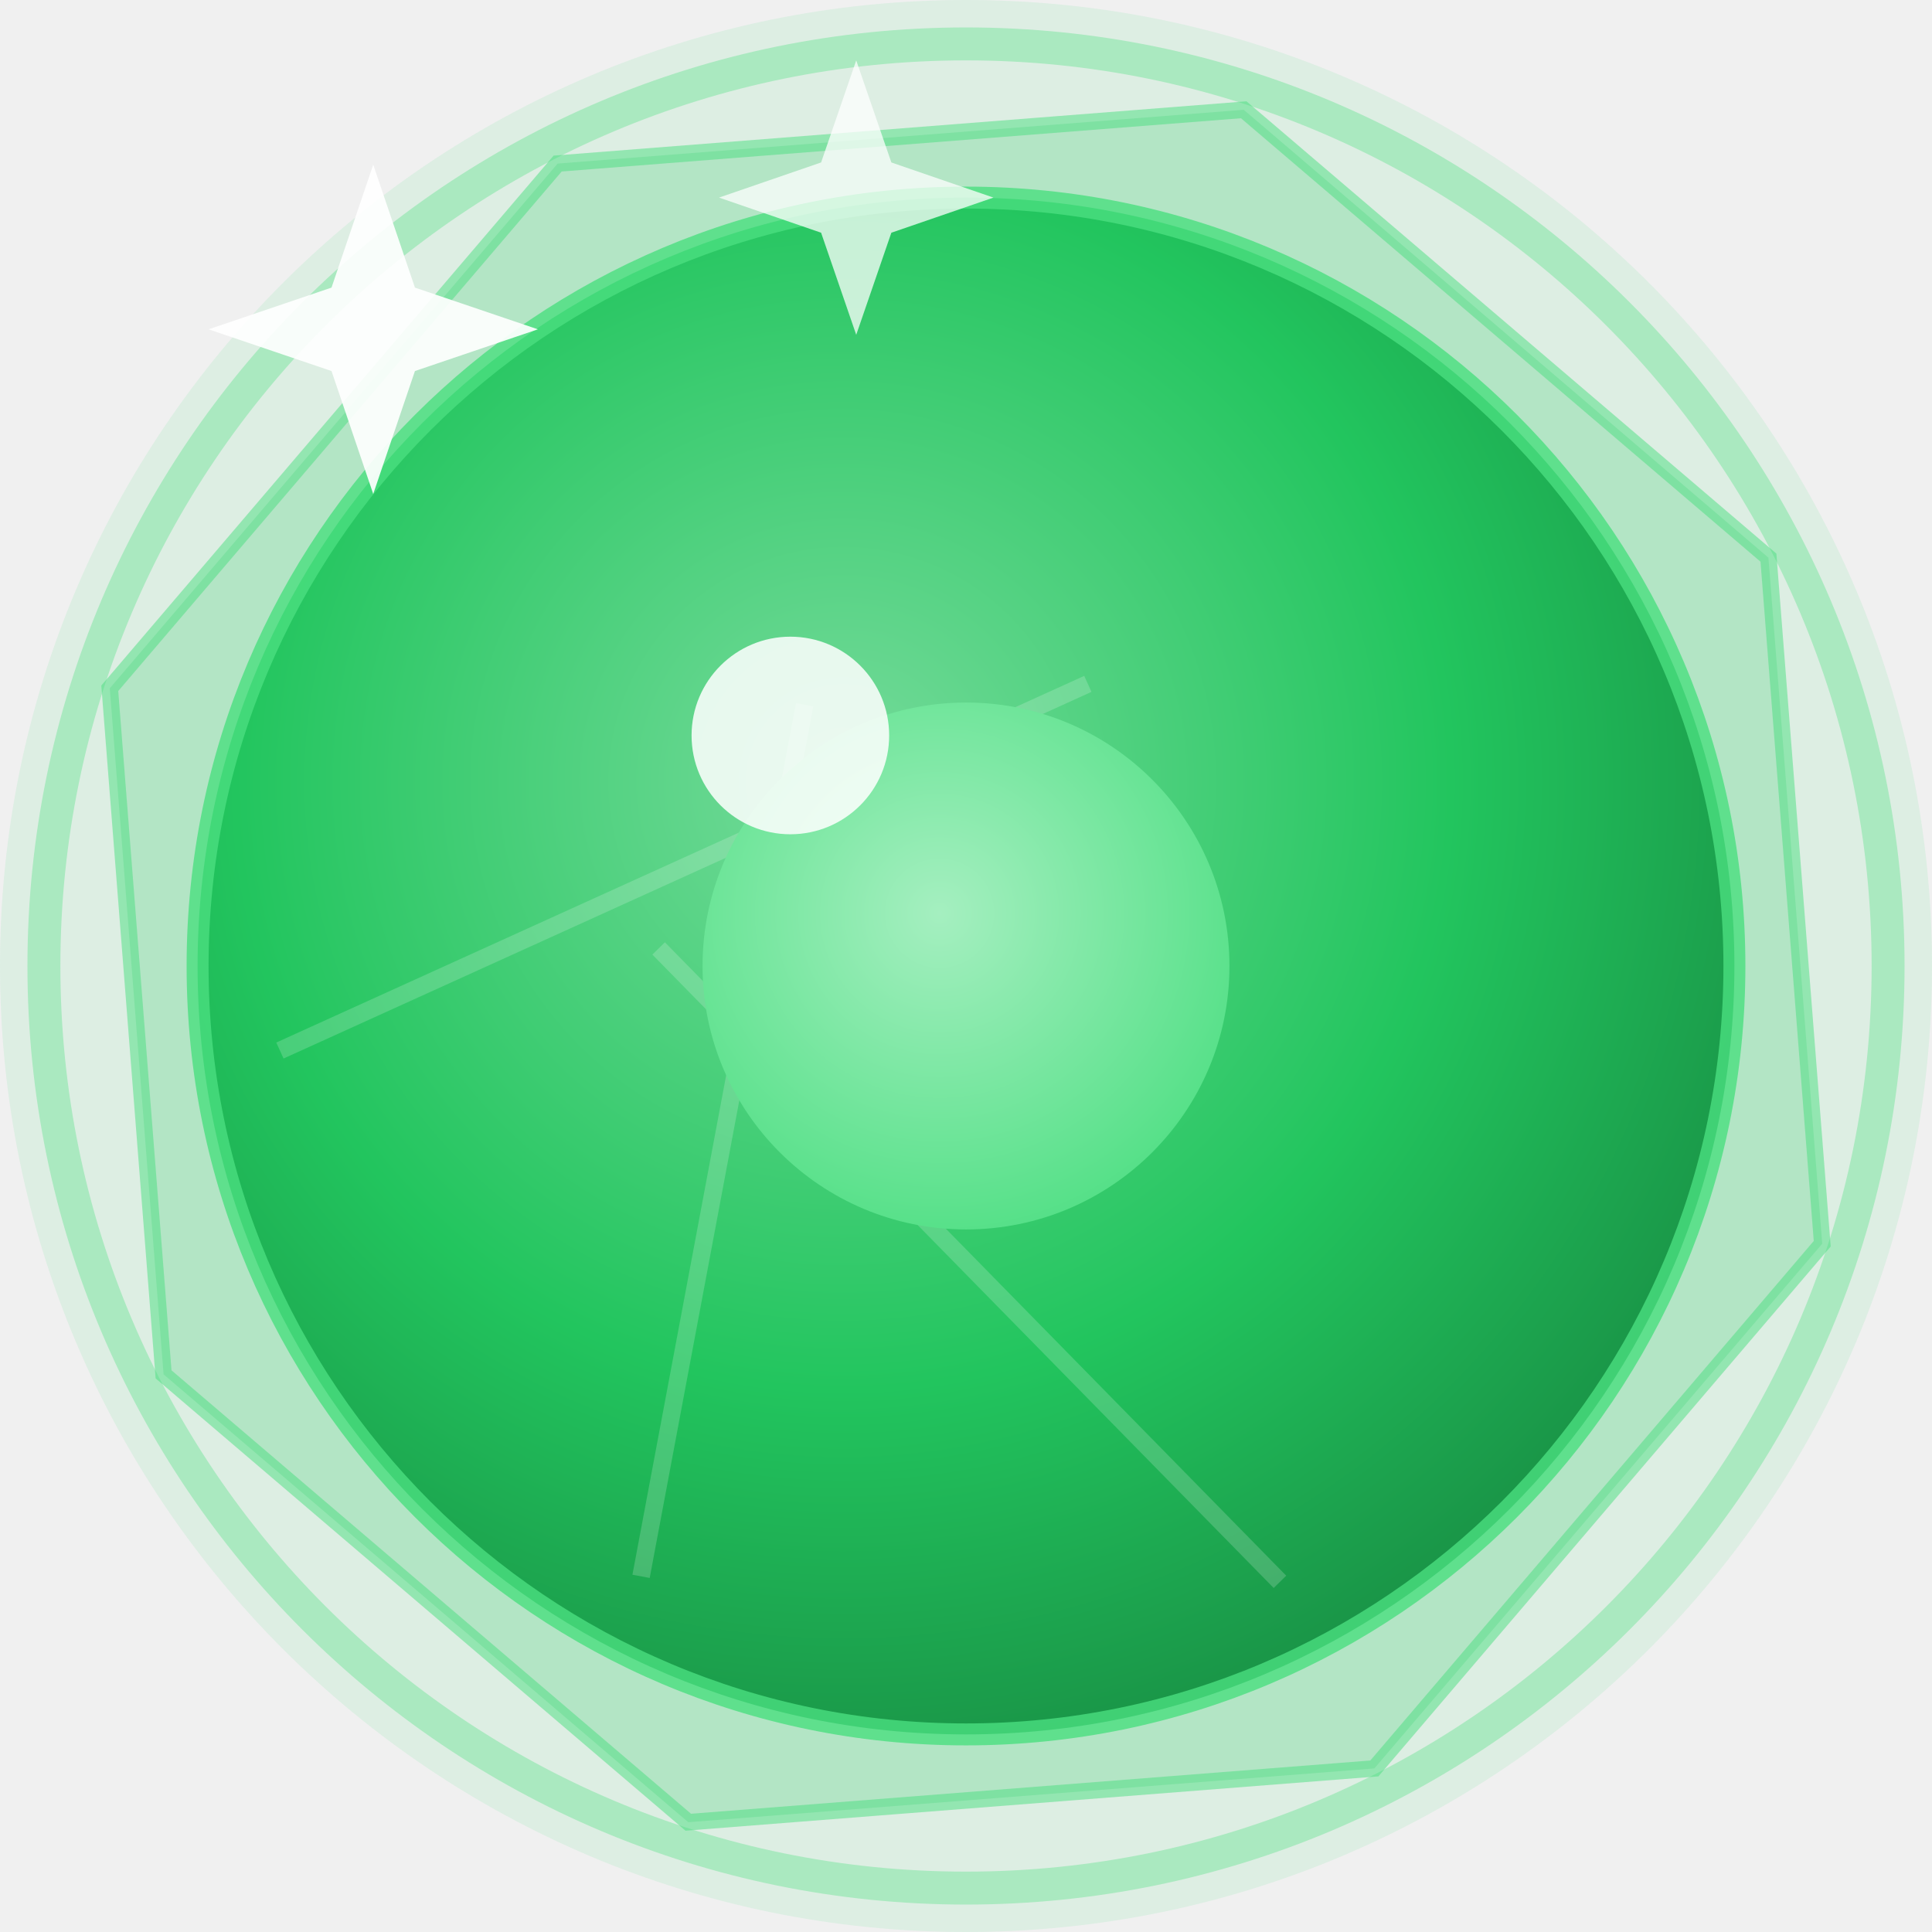
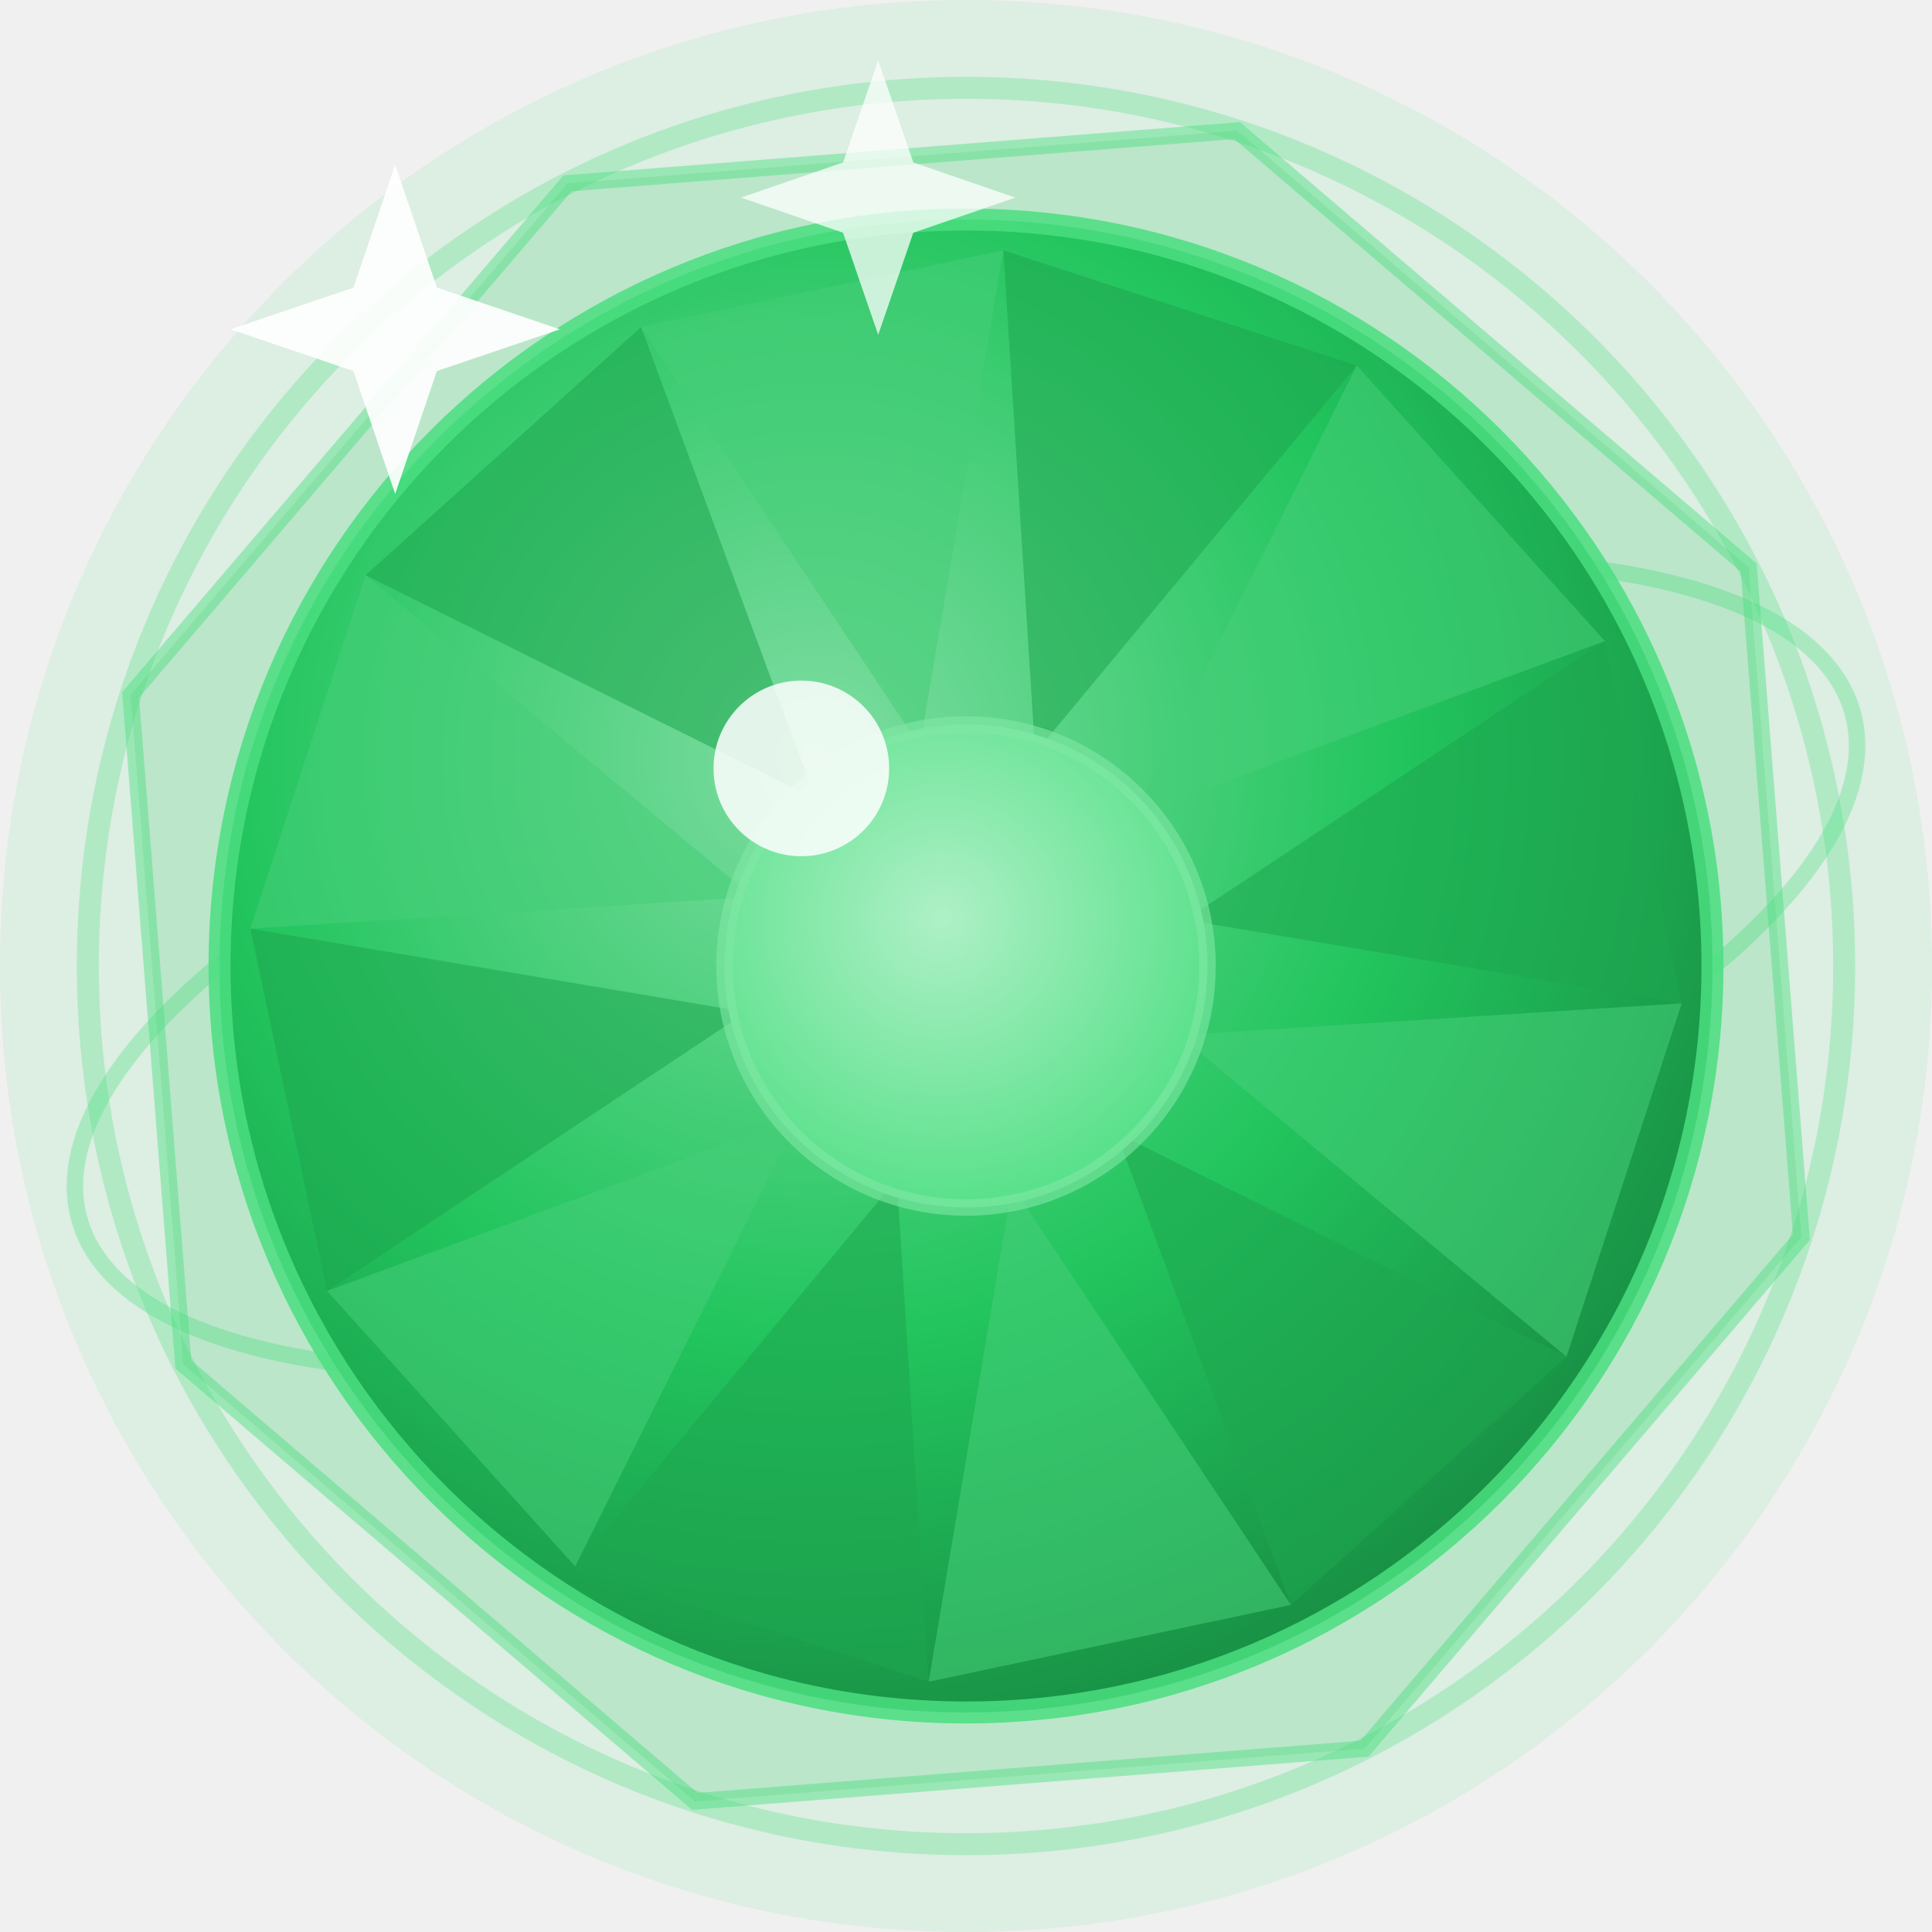
<svg xmlns="http://www.w3.org/2000/svg" width="176" height="176" viewBox="0 0 176 176">
  <defs>
-     <radialGradient id="orb" cx="42%" cy="38%" r="72%">
-       <stop offset="0%" stop-color="#76DB9B" />
-       <stop offset="55%" stop-color="#22C55E" />
-       <stop offset="100%" stop-color="#178640" />
+     <radialGradient id="orb" cx="40%" cy="36%" r="75%">
+       <stop offset="0%" stop-color="#7FDDA2" />
+       <stop offset="52%" stop-color="#22C55E" />
+       <stop offset="100%" stop-color="#16823E" />
    </radialGradient>
    <radialGradient id="core" cx="45%" cy="40%" r="70%">
-       <stop offset="0%" stop-color="#A5EFC0" />
+       <stop offset="0%" stop-color="#AEF0C6" />
      <stop offset="100%" stop-color="#4ADE80" />
    </radialGradient>
  </defs>
  <circle cx="88" cy="88" r="88" fill="#4ADE80" opacity="0.12" />
-   <circle cx="88" cy="88" r="84" fill="none" stroke="#4ADE80" stroke-opacity="0.35" stroke-width="3" />
-   <polygon points="125.2,161.1 62.7,166.0 14.9,125.2 10.0,62.7 50.8,14.9 113.3,10.0 161.1,50.8 166.0,113.3" fill="#22C55E" fill-opacity="0.22" stroke="#4ADE80" stroke-opacity="0.5" stroke-width="1.5" />
-   <polygon points="122.4,38.9 147.1,77.6 137.1,122.4 98.4,147.1 53.6,137.1 28.9,98.4 38.9,53.6 77.6,28.9" fill="#4ADE80" fill-opacity="0.10" stroke="#4ADE80" stroke-opacity="0.3" stroke-width="1" />
-   <circle cx="88" cy="88" r="70" fill="url(#orb)" stroke="#4ADE80" stroke-opacity="0.8" stroke-width="2" />
-   <line x1="116.6" y1="144.1" x2="60.0" y2="86.4" stroke="#FFFFFF" stroke-opacity="0.18" stroke-width="1.6" />
-   <line x1="58.4" y1="143.6" x2="73.3" y2="64.2" stroke="#FFFFFF" stroke-opacity="0.18" stroke-width="1.6" />
-   <line x1="25.5" y1="95.7" x2="99.1" y2="62.3" stroke="#FFFFFF" stroke-opacity="0.18" stroke-width="1.6" />
-   <circle cx="88" cy="88" r="24" fill="url(#core)" />
-   <circle cx="72" cy="67" r="9" fill="#FFFFFF" opacity="0.85" />
-   <path d="M49.0,30.0L37.8,33.8L34.0,45.0L30.2,33.8L19.0,30.0L30.2,26.2L34.0,15.0L37.8,26.2Z" fill="#FFFFFF" opacity="0.92" />
-   <path d="M90.5,18.0L81.2,21.2L78.0,30.5L74.8,21.2L65.5,18.0L74.8,14.8L78.0,5.5L81.2,14.8Z" fill="#FFFFFF" opacity="0.74" />
+   <circle cx="88" cy="88" r="66" fill="#4ADE80" opacity="0.10" />
+   <ellipse cx="88" cy="88" rx="84" ry="30" fill="none" stroke="#4ADE80" stroke-opacity="0.35" stroke-width="1.5" transform="rotate(-16 88 88)" />
+   <circle cx="88" cy="88" r="80" fill="none" stroke="#4ADE80" stroke-opacity="0.3" stroke-width="2" />
+   <polygon points="124.3,159.3 63.3,164.1 16.7,124.3 11.9,63.3 51.7,16.7 112.7,11.9 159.3,51.7 164.1,112.7" fill="#22C55E" fill-opacity="0.18" stroke="#4ADE80" stroke-opacity="0.45" stroke-width="1.5" />
+   <circle cx="88" cy="88" r="68" fill="url(#orb)" stroke="#4ADE80" stroke-opacity="0.85" stroke-width="2" />
+   <path d="M117.6,146.2 L84.6,153.2 L92.2,108.0 Z" fill="#45CE78" fill-opacity="0.55" />
+   <path d="M84.6,153.2 L52.4,142.7 L81.7,107.4 Z" fill="#1DA54F" fill-opacity="0.55" />
+   <path d="M52.4,142.7 L29.8,117.6 L72.8,101.7 Z" fill="#45CE78" fill-opacity="0.55" />
+   <path d="M29.8,117.6 L22.8,84.6 L68.0,92.2 Z" fill="#1DA54F" fill-opacity="0.55" />
+   <path d="M22.8,84.6 L33.3,52.4 L68.6,81.7 Z" fill="#45CE78" fill-opacity="0.55" />
+   <path d="M33.3,52.4 L58.4,29.8 L74.3,72.8 Z" fill="#1DA54F" fill-opacity="0.55" />
+   <path d="M58.4,29.8 L91.4,22.8 L83.8,68.0 Z" fill="#45CE78" fill-opacity="0.55" />
+   <path d="M91.4,22.8 L123.6,33.3 L94.3,68.6 Z" fill="#1DA54F" fill-opacity="0.55" />
+   <path d="M123.6,33.3 L146.2,58.4 L103.2,74.3 Z" fill="#45CE78" fill-opacity="0.55" />
+   <path d="M146.2,58.4 L153.2,91.4 L108.0,83.8 Z" fill="#1DA54F" fill-opacity="0.55" />
+   <path d="M153.2,91.4 L142.7,123.6 L107.4,94.3 Z" fill="#45CE78" fill-opacity="0.55" />
+   <path d="M142.7,123.6 L117.6,146.2 L101.7,103.2 Z" fill="#1DA54F" fill-opacity="0.55" />
+   <circle cx="88" cy="88" r="22" fill="url(#core)" stroke="#80E8A6" stroke-opacity="0.6" stroke-width="1.5" />
+   <circle cx="73" cy="70" r="8" fill="#FFFFFF" opacity="0.85" />
+   <path d="M51.0,30.0L39.8,33.8L36.0,45.0L32.2,33.8L21.0,30.0L32.2,26.2L36.0,15.0L39.8,26.2Z" fill="#FFFFFF" opacity="0.92" />
+   <path d="M92.5,18.0L83.2,21.2L80.0,30.5L76.8,21.2L67.5,18.0L76.8,14.8L80.0,5.5L83.2,14.8Z" fill="#FFFFFF" opacity="0.74" />
</svg>
